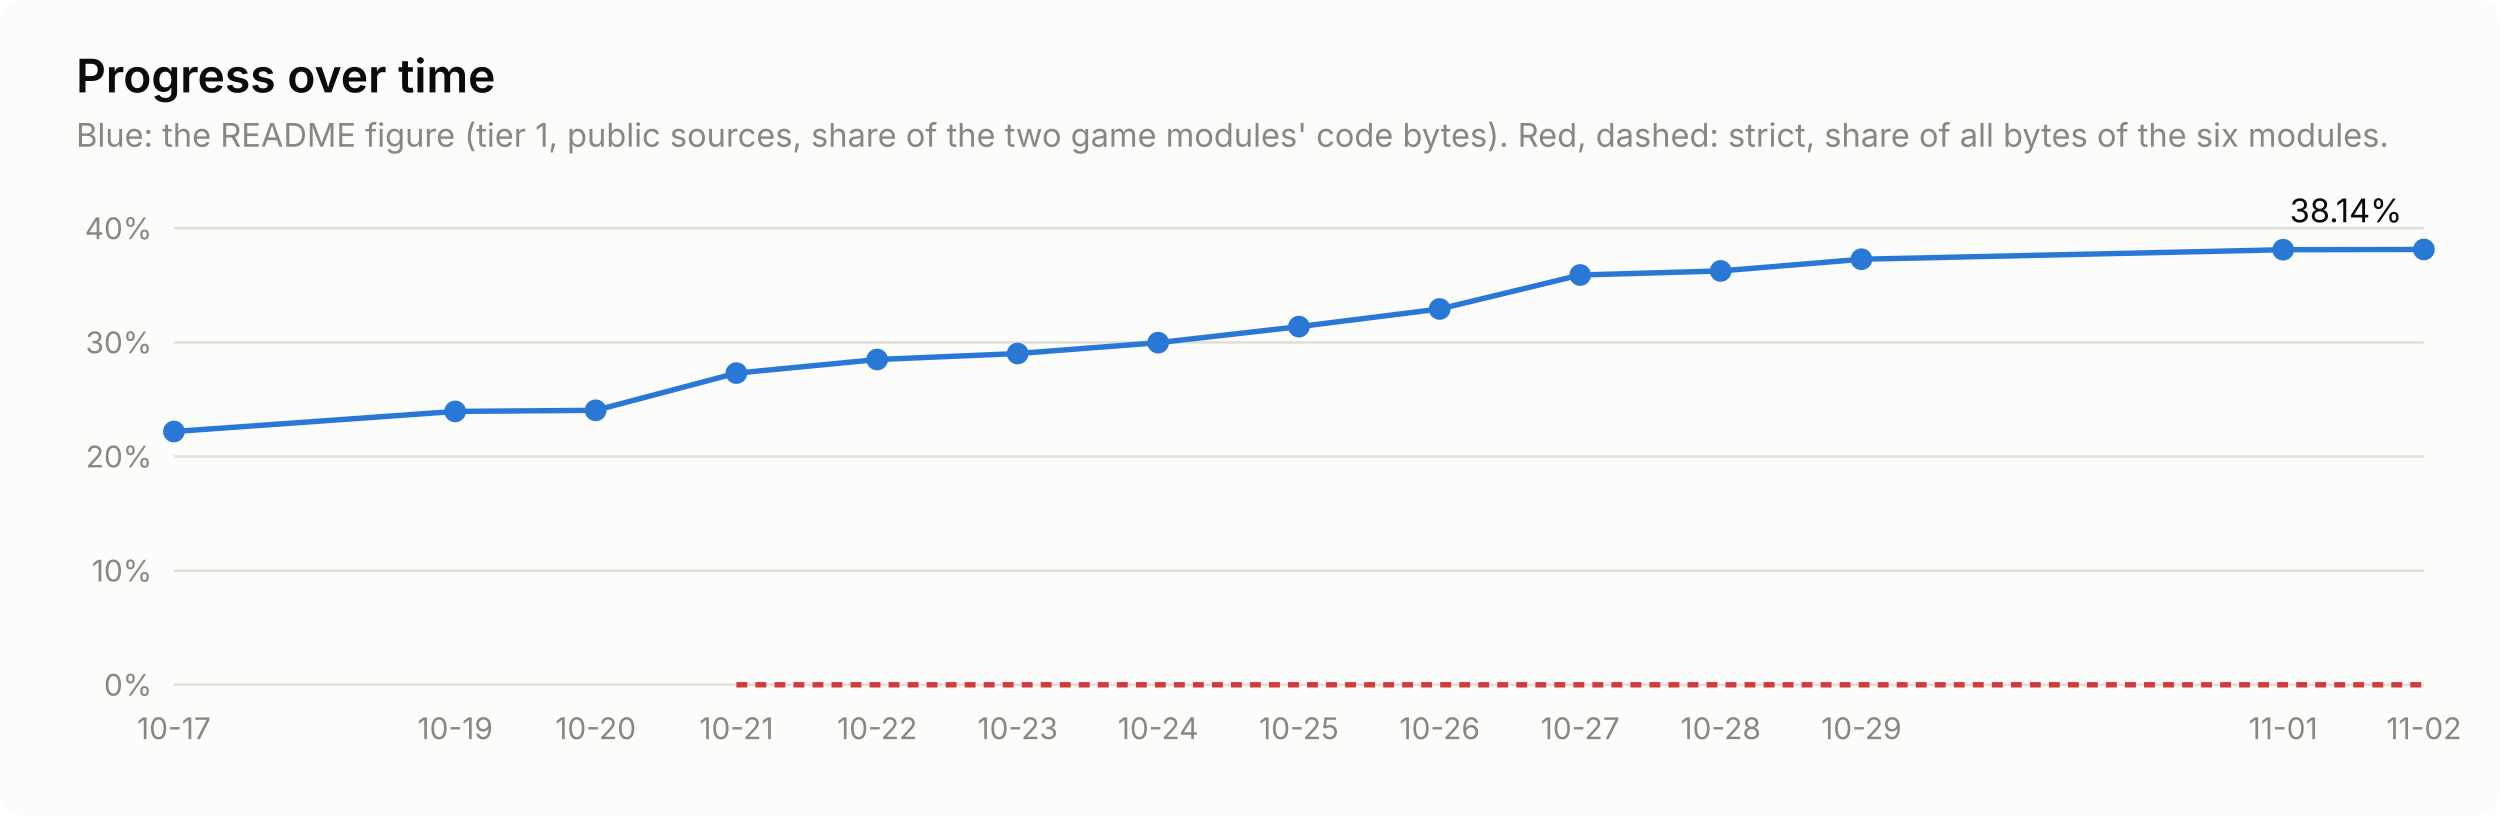
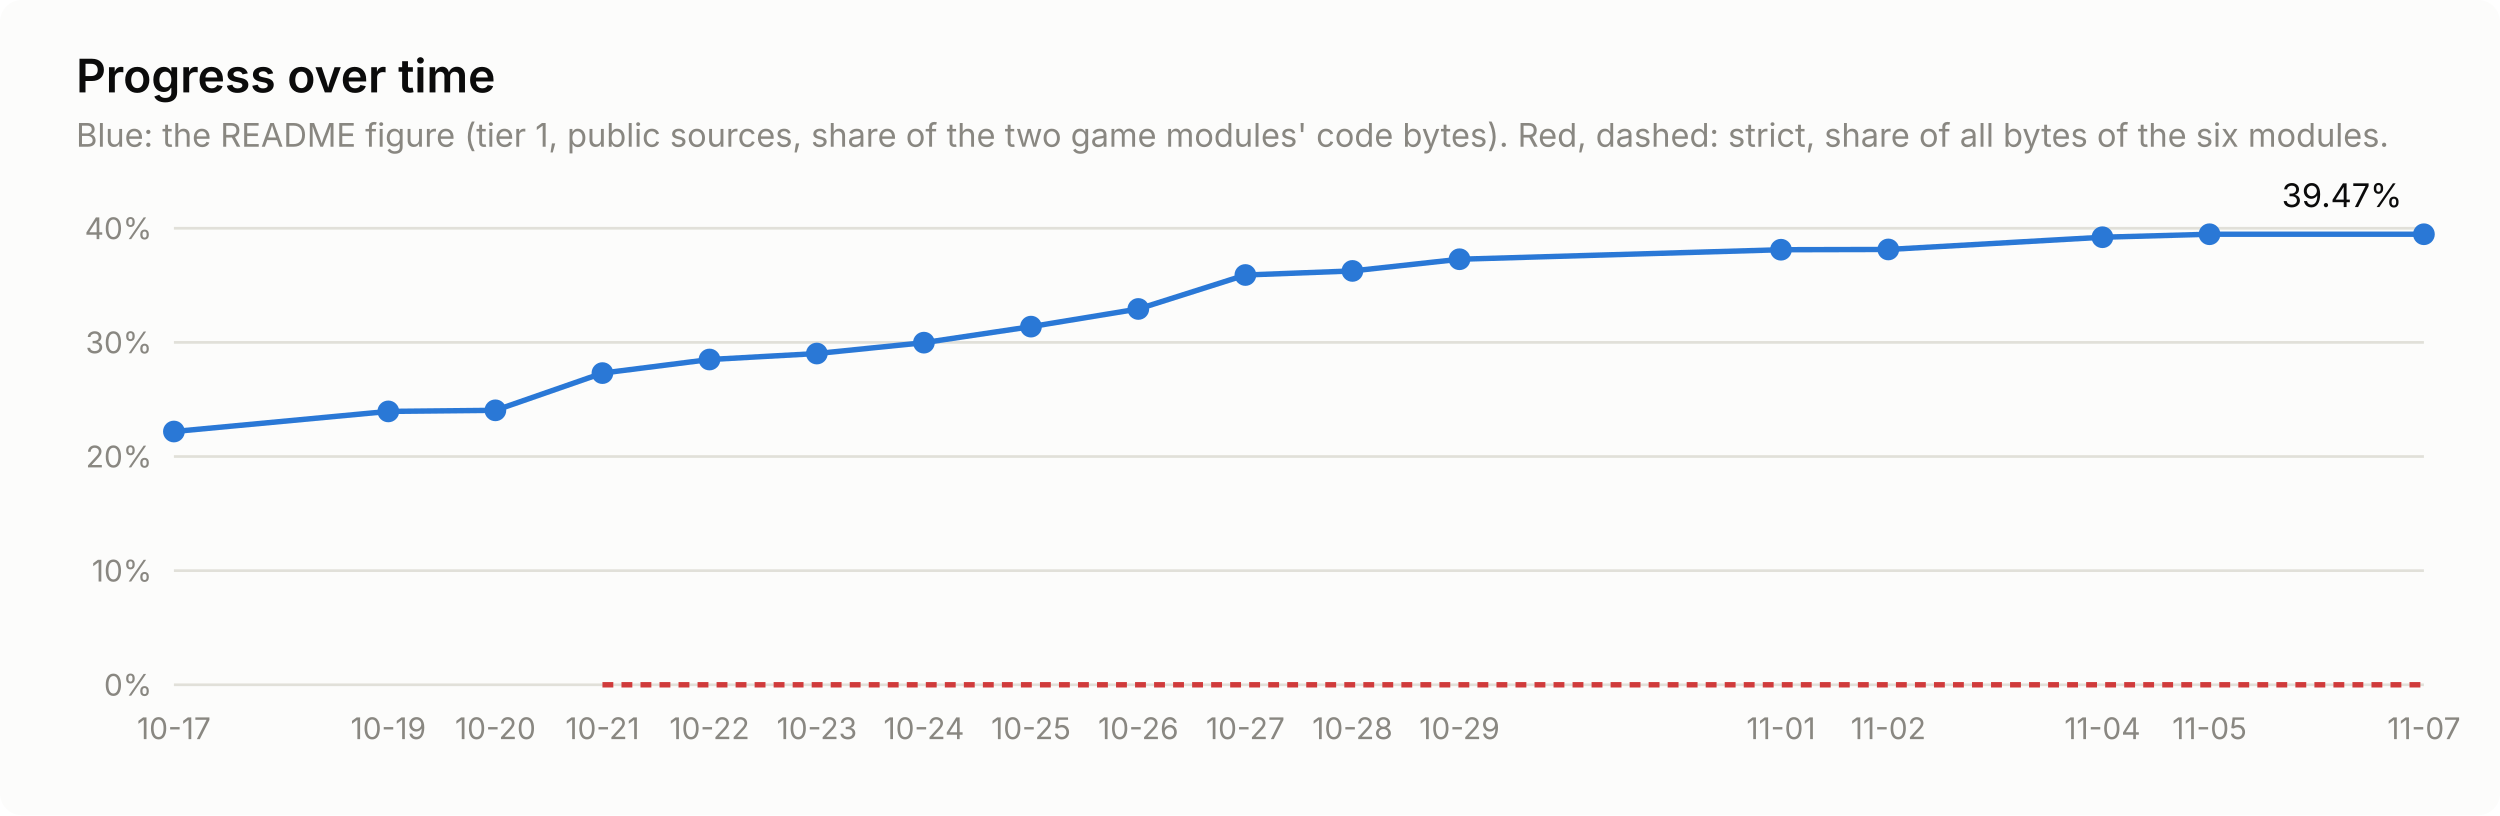
<svg xmlns="http://www.w3.org/2000/svg" viewBox="0 0 920 300" width="920" height="300" role="img" aria-label="History of the published tier-1 figure and the strict figure">
  <style>
.bg{fill:#fcfcfb}.t1{fill:#0b0b0b}.t2{fill:#52514e}.t3{fill:#898781}.grid{stroke:#e1e0d9}.track{fill:#e1e0d9}
.ln{fill:none;stroke:#2a78d6;stroke-width:2}.ln2{fill:none;stroke:#d03b3b;stroke-width:2;stroke-dasharray:4 3}.dot{fill:#2a78d6}
text{font-family:system-ui,-apple-system,"Segoe UI",sans-serif}.num{font-variant-numeric:tabular-nums}
.hatch-line{stroke:#898781;stroke-width:1.5}
.s-matched{fill:#2a78d6}.s-lane{fill:#eb6834}.s-near{fill:#1baf7a}.s-parked{fill:#eda100}.s-blocked{fill:#d03b3b}.s-todo{fill:#c3c2b7}.s-data{fill:#6250d6}.s-kept{fill:#c3c2b7}
@media (prefers-color-scheme:dark){
.bg{fill:#1a1a19}.t1{fill:#f0efec}.t2{fill:#c3c2b7}.t3{fill:#898781}.grid{stroke:#2c2c2a}.track{fill:#2c2c2a}
.ln{stroke:#3987e5}.dot{fill:#3987e5}.hatch-line{stroke:#898781}
.s-matched{fill:#3987e5}.s-lane{fill:#d95926}.s-near{fill:#199e70}.s-parked{fill:#c98500}.s-blocked{fill:#d03b3b}.s-todo{fill:#4a4a46}.s-data{fill:#9085e9}.s-kept{fill:#4a4a46}}</style>
  <defs>
    <pattern id="hatch" patternUnits="userSpaceOnUse" width="6" height="6" patternTransform="rotate(45)">
      <rect class="s-kept" width="6" height="6" />
      <line class="hatch-line" x1="0" y1="0" x2="0" y2="6" />
    </pattern>
  </defs>
  <rect class="bg" width="920" height="300" rx="8" />
  <text class="t1" x="28" y="34" font-size="17" font-weight="600">Progress over time</text>
  <text class="t3" x="28" y="54" font-size="12">Blue: the README figure (tier 1, public sources, share of the two game modules' code bytes). Red, dashed: strict, share of all bytes of the six modules.</text>
  <line class="grid" x1="64" x2="892" y1="252.0" y2="252.0" stroke-width="1" />
  <text class="t3 num" x="56" y="256.0" font-size="11" text-anchor="end">0%</text>
  <line class="grid" x1="64" x2="892" y1="210.0" y2="210.0" stroke-width="1" />
  <text class="t3 num" x="56" y="214.0" font-size="11" text-anchor="end">10%</text>
  <line class="grid" x1="64" x2="892" y1="168.0" y2="168.0" stroke-width="1" />
  <text class="t3 num" x="56" y="172.0" font-size="11" text-anchor="end">20%</text>
  <line class="grid" x1="64" x2="892" y1="126.0" y2="126.0" stroke-width="1" />
  <text class="t3 num" x="56" y="130.0" font-size="11" text-anchor="end">30%</text>
  <line class="grid" x1="64" x2="892" y1="84.0" y2="84.0" stroke-width="1" />
  <text class="t3 num" x="56" y="88.0" font-size="11" text-anchor="end">40%</text>
  <text class="t3 num" x="64.0" y="272" font-size="11" text-anchor="middle">10-17</text>
-   <text class="t3 num" x="167.5" y="272" font-size="11" text-anchor="middle">10-19</text>
-   <text class="t3 num" x="219.2" y="272" font-size="11" text-anchor="middle">10-20</text>
-   <text class="t3 num" x="271.0" y="272" font-size="11" text-anchor="middle">10-21</text>
-   <text class="t3 num" x="322.8" y="272" font-size="11" text-anchor="middle">10-22</text>
-   <text class="t3 num" x="374.5" y="272" font-size="11" text-anchor="middle">10-23</text>
-   <text class="t3 num" x="426.2" y="272" font-size="11" text-anchor="middle">10-24</text>
-   <text class="t3 num" x="478.0" y="272" font-size="11" text-anchor="middle">10-25</text>
-   <text class="t3 num" x="529.8" y="272" font-size="11" text-anchor="middle">10-26</text>
-   <text class="t3 num" x="581.5" y="272" font-size="11" text-anchor="middle">10-27</text>
-   <text class="t3 num" x="633.2" y="272" font-size="11" text-anchor="middle">10-28</text>
-   <text class="t3 num" x="685.0" y="272" font-size="11" text-anchor="middle">10-29</text>
-   <text class="t3 num" x="840.2" y="272" font-size="11" text-anchor="middle">11-01</text>
-   <text class="t3 num" x="892.0" y="272" font-size="11" text-anchor="middle">11-02</text>
-   <path class="ln" d="M64.0,158.8 L167.5,151.4 L219.2,151.0 L271.0,137.3 L322.8,132.3 L374.5,130.1 L426.2,126.1 L478.0,120.2 L529.8,113.7 L581.5,101.2 L633.2,99.7 L685.0,95.4 L840.2,91.9 L892.0,91.8" />
-   <path class="ln2" d="M271.0,252.0 L322.8,252.0 L374.5,252.0 L426.2,252.0 L478.0,252.0 L529.8,252.0 L581.5,252.0 L633.2,252.0 L685.0,252.0 L840.2,252.0 L892.0,252.0" />
+   <text class="t3 num" x="142.9" y="272" font-size="11" text-anchor="middle">10-19</text>
+   <text class="t3 num" x="182.3" y="272" font-size="11" text-anchor="middle">10-20</text>
+   <text class="t3 num" x="221.7" y="272" font-size="11" text-anchor="middle">10-21</text>
+   <text class="t3 num" x="261.1" y="272" font-size="11" text-anchor="middle">10-22</text>
+   <text class="t3 num" x="300.6" y="272" font-size="11" text-anchor="middle">10-23</text>
+   <text class="t3 num" x="340.0" y="272" font-size="11" text-anchor="middle">10-24</text>
+   <text class="t3 num" x="379.4" y="272" font-size="11" text-anchor="middle">10-25</text>
+   <text class="t3 num" x="418.9" y="272" font-size="11" text-anchor="middle">10-26</text>
+   <text class="t3 num" x="458.3" y="272" font-size="11" text-anchor="middle">10-27</text>
+   <text class="t3 num" x="497.7" y="272" font-size="11" text-anchor="middle">10-28</text>
+   <text class="t3 num" x="537.1" y="272" font-size="11" text-anchor="middle">10-29</text>
+   <text class="t3 num" x="655.4" y="272" font-size="11" text-anchor="middle">11-01</text>
+   <text class="t3 num" x="694.9" y="272" font-size="11" text-anchor="middle">11-02</text>
+   <text class="t3 num" x="773.7" y="272" font-size="11" text-anchor="middle">11-04</text>
+   <text class="t3 num" x="813.1" y="272" font-size="11" text-anchor="middle">11-05</text>
+   <text class="t3 num" x="892.0" y="272" font-size="11" text-anchor="middle">11-07</text>
+   <path class="ln" d="M64.0,158.8 L142.9,151.4 L182.3,151.0 L221.7,137.3 L261.1,132.3 L300.6,130.1 L340.0,126.1 L379.4,120.2 L418.9,113.7 L458.3,101.2 L497.7,99.7 L537.1,95.4 L655.4,91.9 L694.9,91.8 L773.7,87.3 L813.1,86.2 L892.0,86.2" />
+   <path class="ln2" d="M221.7,252.0 L261.1,252.0 L300.6,252.0 L340.0,252.0 L379.4,252.0 L418.9,252.0 L458.3,252.0 L497.7,252.0 L537.1,252.0 L655.4,252.0 L694.9,252.0 L773.7,252.0 L813.1,252.0 L892.0,252.0" />
  <circle class="dot" cx="64.0" cy="158.8" r="4" />
-   <circle class="dot" cx="167.5" cy="151.4" r="4" />
-   <circle class="dot" cx="219.2" cy="151.0" r="4" />
-   <circle class="dot" cx="271.0" cy="137.3" r="4" />
-   <circle class="dot" cx="322.8" cy="132.3" r="4" />
-   <circle class="dot" cx="374.5" cy="130.1" r="4" />
-   <circle class="dot" cx="426.2" cy="126.1" r="4" />
-   <circle class="dot" cx="478.0" cy="120.2" r="4" />
-   <circle class="dot" cx="529.8" cy="113.7" r="4" />
-   <circle class="dot" cx="581.5" cy="101.2" r="4" />
-   <circle class="dot" cx="633.2" cy="99.7" r="4" />
-   <circle class="dot" cx="685.0" cy="95.4" r="4" />
-   <circle class="dot" cx="840.2" cy="91.9" r="4" />
-   <circle class="dot" cx="892.0" cy="91.8" r="4" />
-   <text class="t1 num" x="884.0" y="81.8" font-size="12" text-anchor="end">38.14%</text>
+   <circle class="dot" cx="142.9" cy="151.4" r="4" />
+   <circle class="dot" cx="182.3" cy="151.0" r="4" />
+   <circle class="dot" cx="221.7" cy="137.3" r="4" />
+   <circle class="dot" cx="261.1" cy="132.3" r="4" />
+   <circle class="dot" cx="300.6" cy="130.1" r="4" />
+   <circle class="dot" cx="340.0" cy="126.1" r="4" />
+   <circle class="dot" cx="379.4" cy="120.2" r="4" />
+   <circle class="dot" cx="418.9" cy="113.7" r="4" />
+   <circle class="dot" cx="458.3" cy="101.2" r="4" />
+   <circle class="dot" cx="497.7" cy="99.7" r="4" />
+   <circle class="dot" cx="537.1" cy="95.4" r="4" />
+   <circle class="dot" cx="655.4" cy="91.9" r="4" />
+   <circle class="dot" cx="694.9" cy="91.8" r="4" />
+   <circle class="dot" cx="773.7" cy="87.3" r="4" />
+   <circle class="dot" cx="813.1" cy="86.2" r="4" />
+   <circle class="dot" cx="892.0" cy="86.2" r="4" />
+   <text class="t1 num" x="884.0" y="76.2" font-size="12" text-anchor="end">39.47%</text>
</svg>
